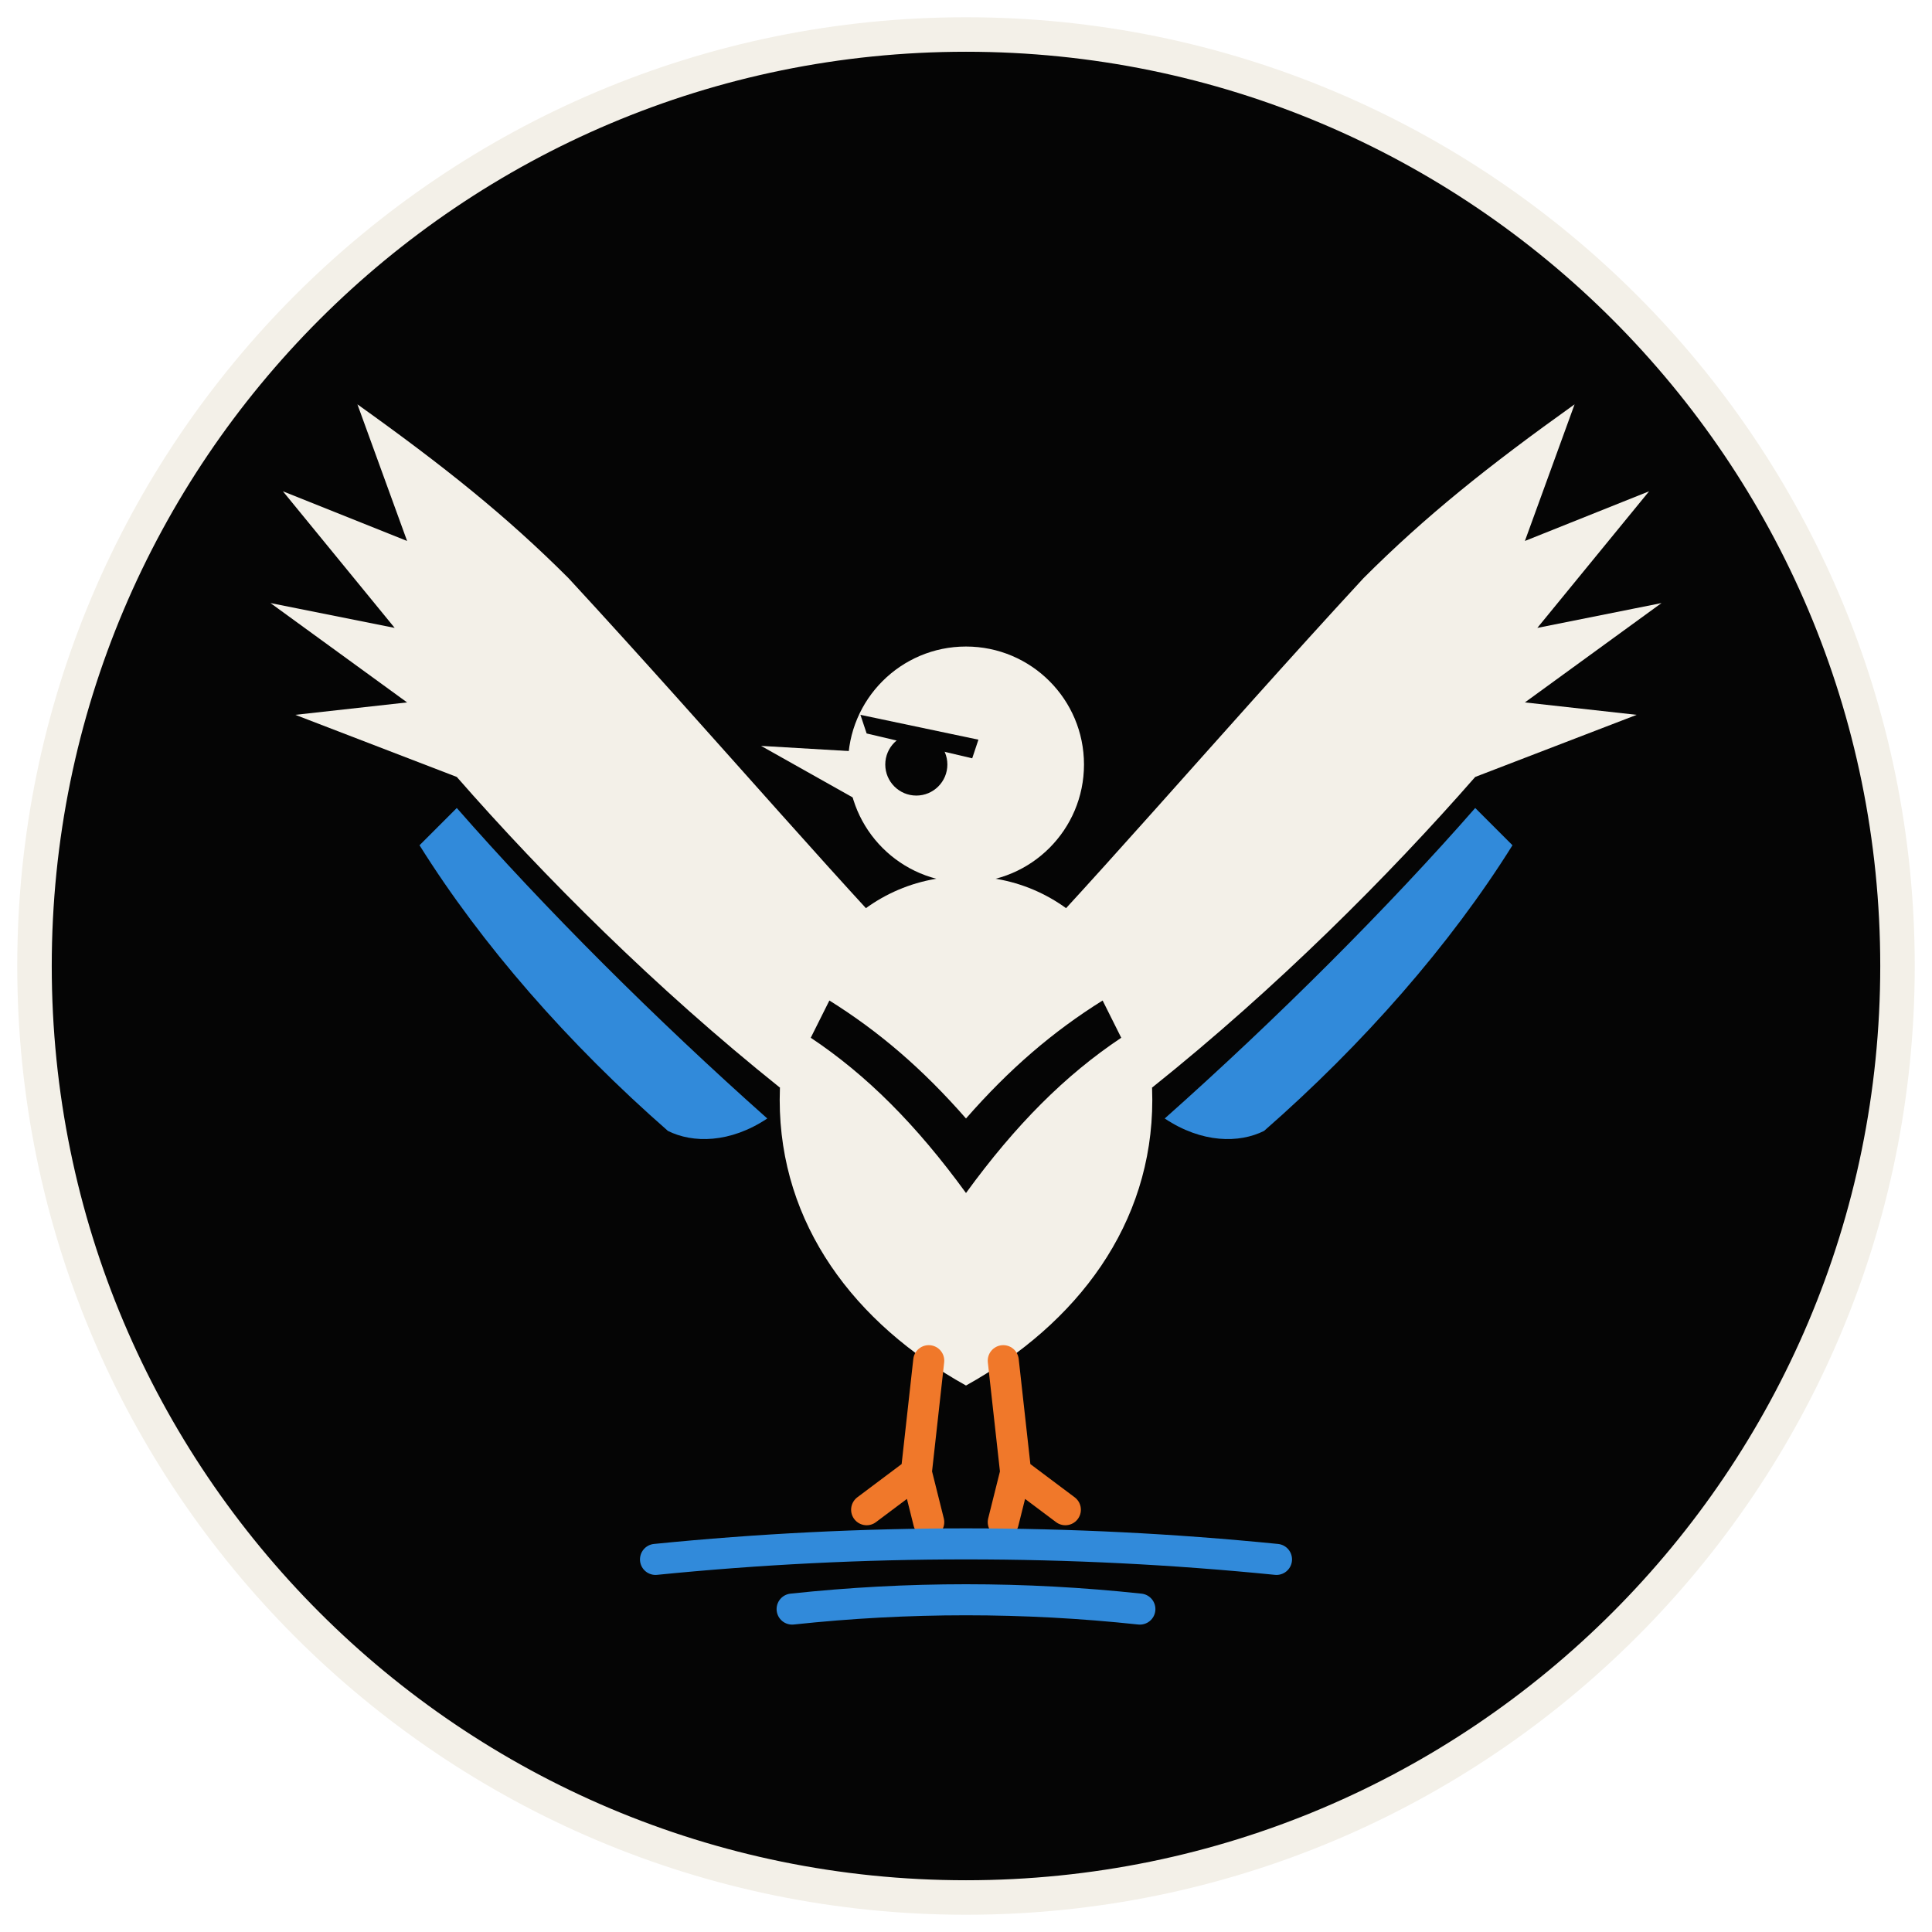
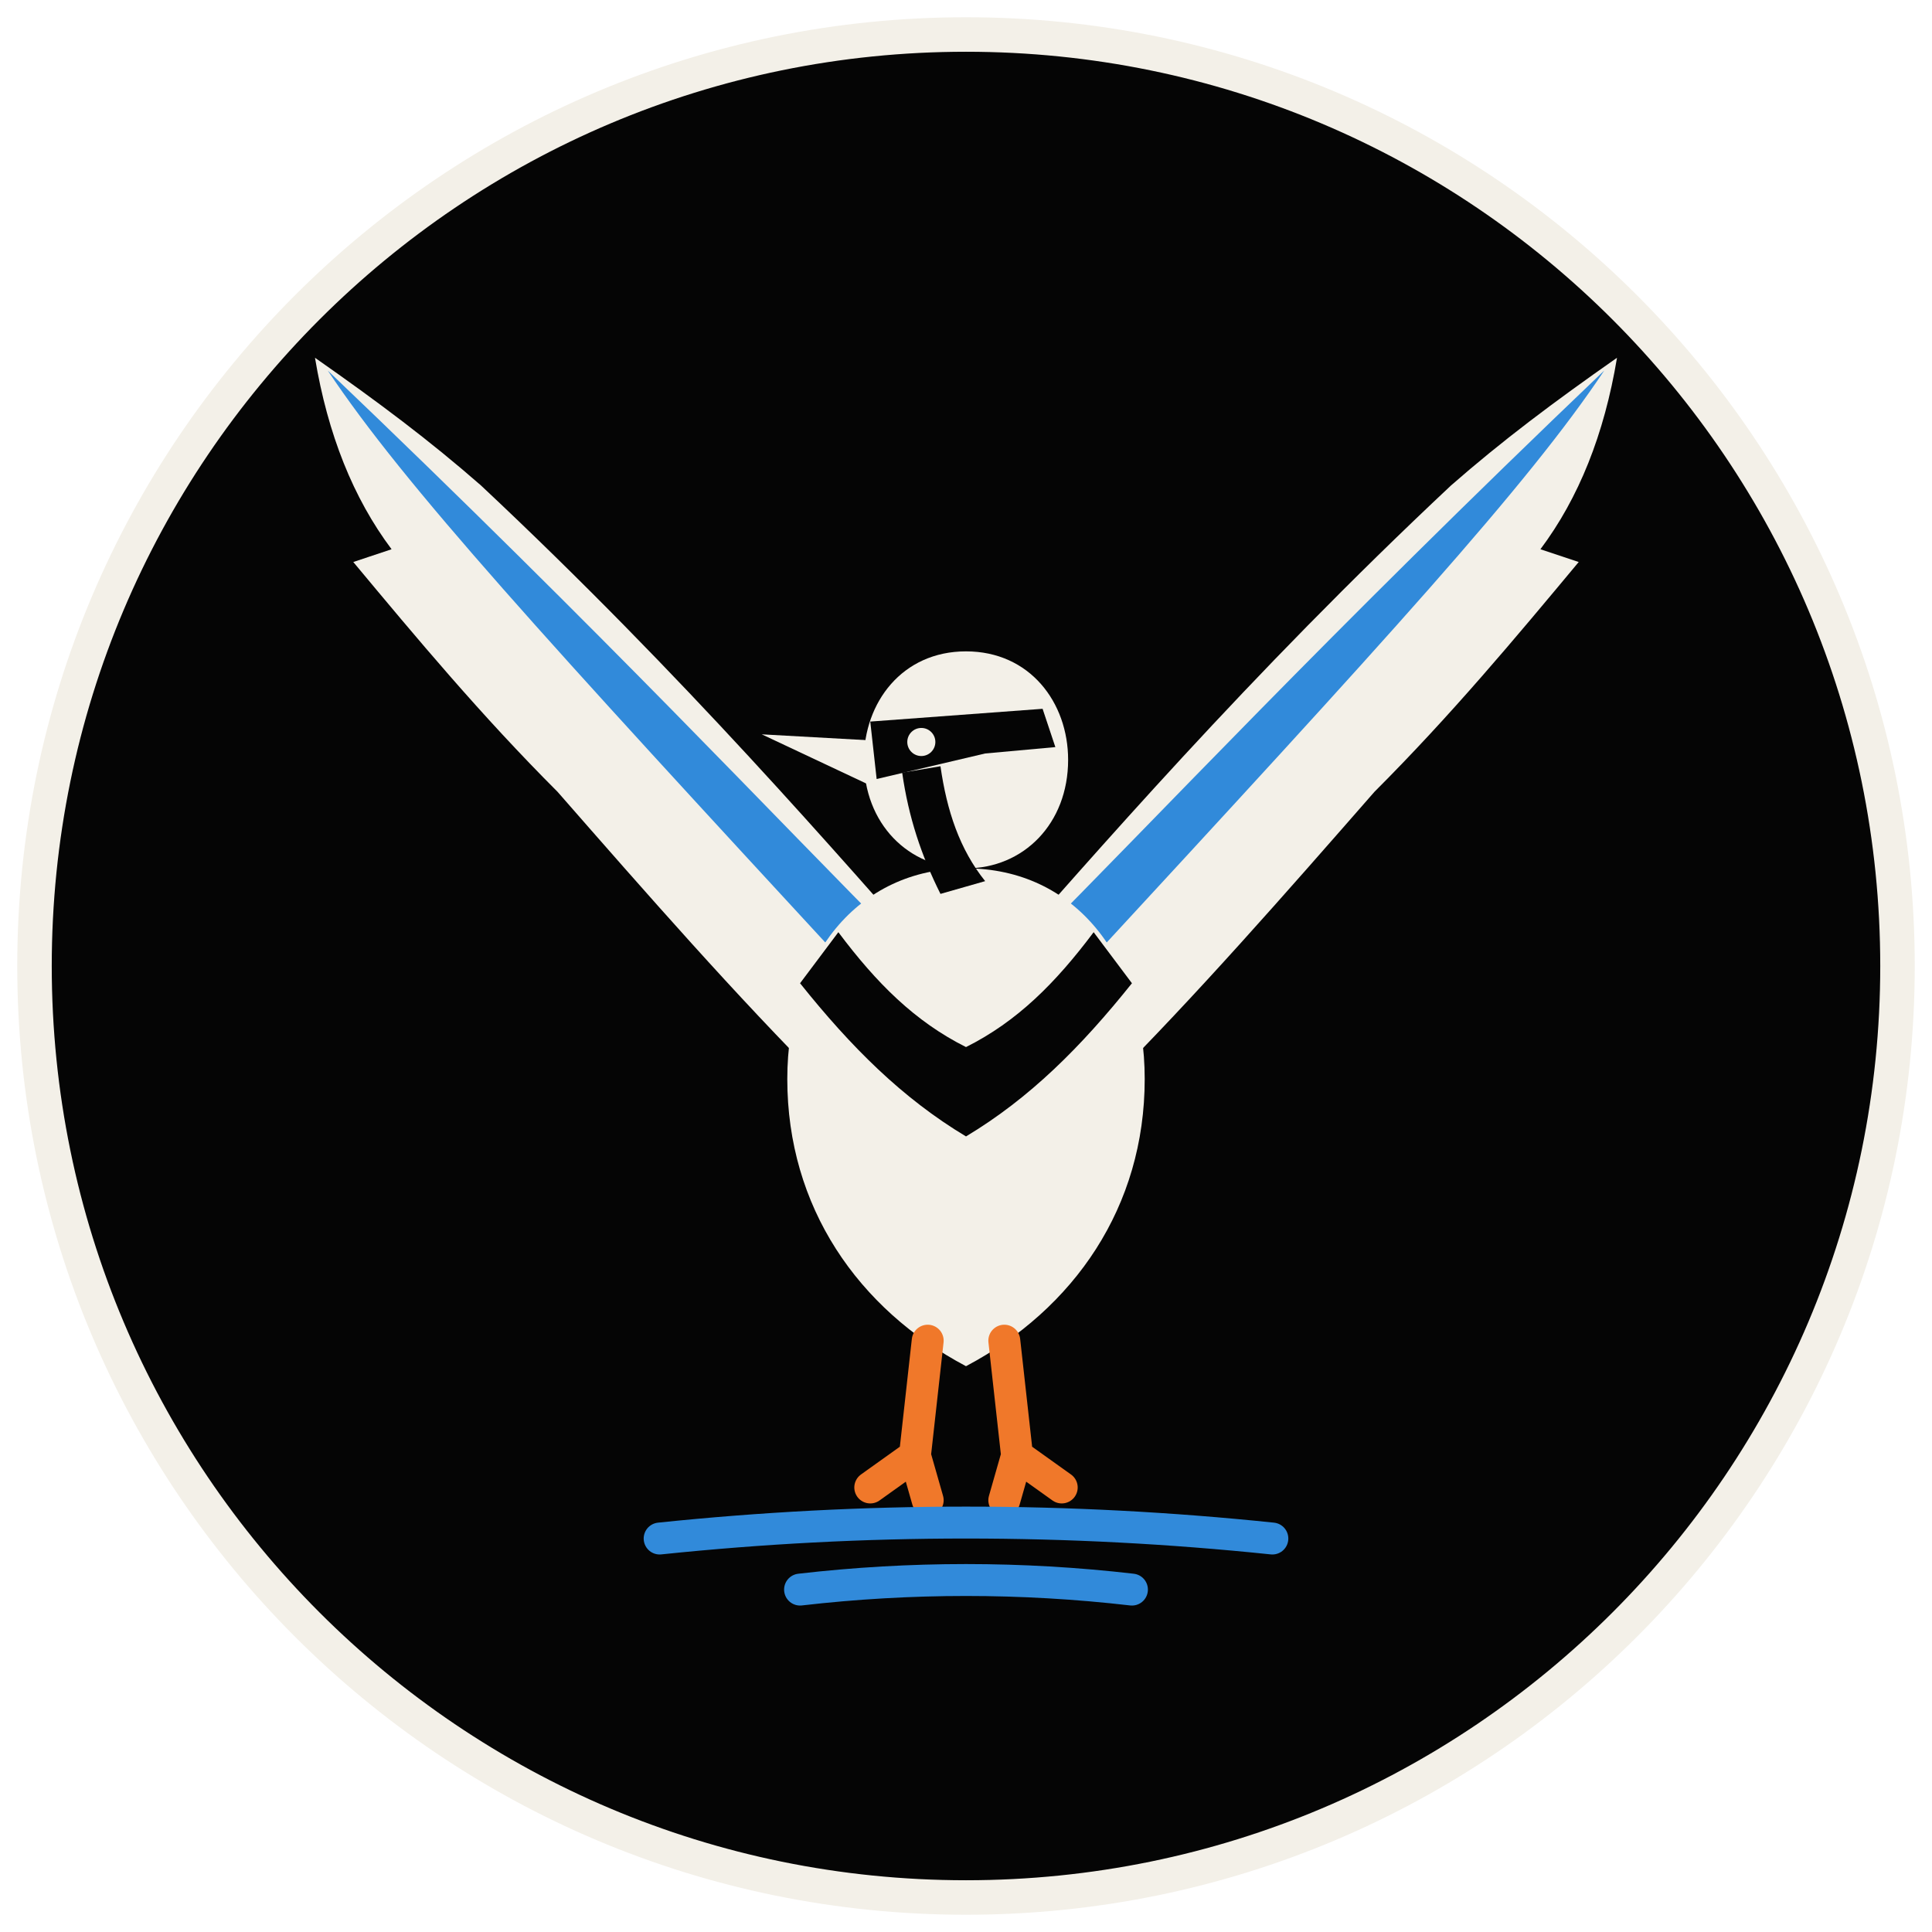
<svg xmlns="http://www.w3.org/2000/svg" viewBox="8 0 224 224">
  <circle cx="120" cy="112" r="108" fill="#050505" stroke="#f3f0e8" stroke-width="4" />
-   <g transform="translate(120 116) scale(.72) translate(-120 -112)">
-     <path d="M122 112C138 96 160 70 184 44C194 34 204 26 218 16L210 38L230 30L212 52L232 48L210 64L228 66L202 76C188 92 170 110 150 126C140 126 130 122 122 112Z" fill="#f3f0e8" />
+   <g transform="translate(120 114) scale(.74) translate(-120 -112)">
+     <path d="M124 110C140 92 164 64 196 34C204 27 212 21 222 14C220 26 216 36 210 44L216 46C206 58 196 70 184 82C170 98 156 114 142 128C134 124 128 118 124 110Z" fill="#f3f0e8" />
    <g transform="matrix(-1 0 0 1 240 0)">
-       <path d="M122 112C138 96 160 70 184 44C194 34 204 26 218 16L210 38L230 30L212 52L232 48L210 64L228 66L202 76C188 92 170 110 150 126C140 126 130 122 122 112Z" fill="#f3f0e8" />
+       <path d="M124 110C140 92 164 64 196 34C204 27 212 21 222 14C220 26 216 36 210 44L216 46C206 58 196 70 184 82C170 98 156 114 142 128C134 124 128 118 124 110Z" fill="#f3f0e8" />
    </g>
-     <path d="M202 81C188 97 170 115 152 131C158 135 164 135 168 133C184 119 198 103 208 87Z" fill="#318ada" />
+     <path d="M130 106C150 86 176 58 220 16C208 34 186 58 138 110Z" fill="#318ada" />
    <g transform="matrix(-1 0 0 1 240 0)">
-       <path d="M202 81C188 97 170 115 152 131C158 135 164 135 168 133C184 119 198 103 208 87Z" fill="#318ada" />
+       <path d="M130 106C150 86 176 58 220 16C208 34 186 58 138 110Z" fill="#318ada" />
    </g>
-     <path d="M120 92C138 92 150 108 150 128C150 148 138 164 120 174C102 164 90 148 90 128C90 108 102 92 120 92Z" fill="#f3f0e8" />
-     <circle cx="120" cy="74" r="19" fill="#f3f0e8" />
-     <path d="M104 72L87 71L103 80Z" fill="#f3f0e8" />
-     <circle cx="112" cy="74" r="5" fill="#050505" />
-     <path d="M103 66L122 70L121 73L104 69Z" fill="#050505" />
-     <path d="M98 112C106 117 113 123 120 131C127 123 134 117 142 112L145 118C136 124 128 132 120 143C112 132 104 124 95 118Z" fill="#050505" />
-     <path d="M114 170L112 188M126 170L128 188M112 188L104 194M112 188L114 196M128 188L136 194M128 188L126 196" fill="none" stroke="#f0782a" stroke-width="5" stroke-linecap="round" stroke-linejoin="round" />
-     <path d="M70 202Q120 197 170 202M92 210Q120 207 148 210" fill="none" stroke="#318ada" stroke-width="5" stroke-linecap="round" />
+     <path d="M120 94C137 94 148 108 148 127C148 147 137 163 120 172C103 163 92 147 92 127C92 108 103 94 120 94Z" fill="#f3f0e8" />
+     <path d="M120 60C130 60 136 68 136 77C136 87 129 94 120 94C111 94 104 87 104 77C104 68 110 60 120 60Z" fill="#f3f0e8" />
+     <path d="M106 74L88 73L105 81Z" fill="#f3f0e8" />
+     <path d="M105 71L132 69L134 75L123 76L106 80Z" fill="#050505" />
+     <path d="M110 79L116 78C117 85 119 91 123 96L116 98C113 92 111 86 110 79Z" fill="#050505" />
+     <circle cx="113" cy="74.2" r="2.2" fill="#f3f0e8" />
+     <path d="M100 104C106 112 112 118 120 122C128 118 134 112 140 104L146 112C138 122 130 130 120 136C110 130 102 122 94 112Z" fill="#050505" />
+     <path d="M114 168L112 186M126 168L128 186M112 186L105 191M112 186L114 193M128 186L135 191M128 186L126 193" fill="none" stroke="#f0782a" stroke-width="5" stroke-linecap="round" stroke-linejoin="round" />
+     <path d="M72 199Q120 194 168 199M94 207Q120 204 146 207" fill="none" stroke="#318ada" stroke-width="5" stroke-linecap="round" />
  </g>
</svg>
